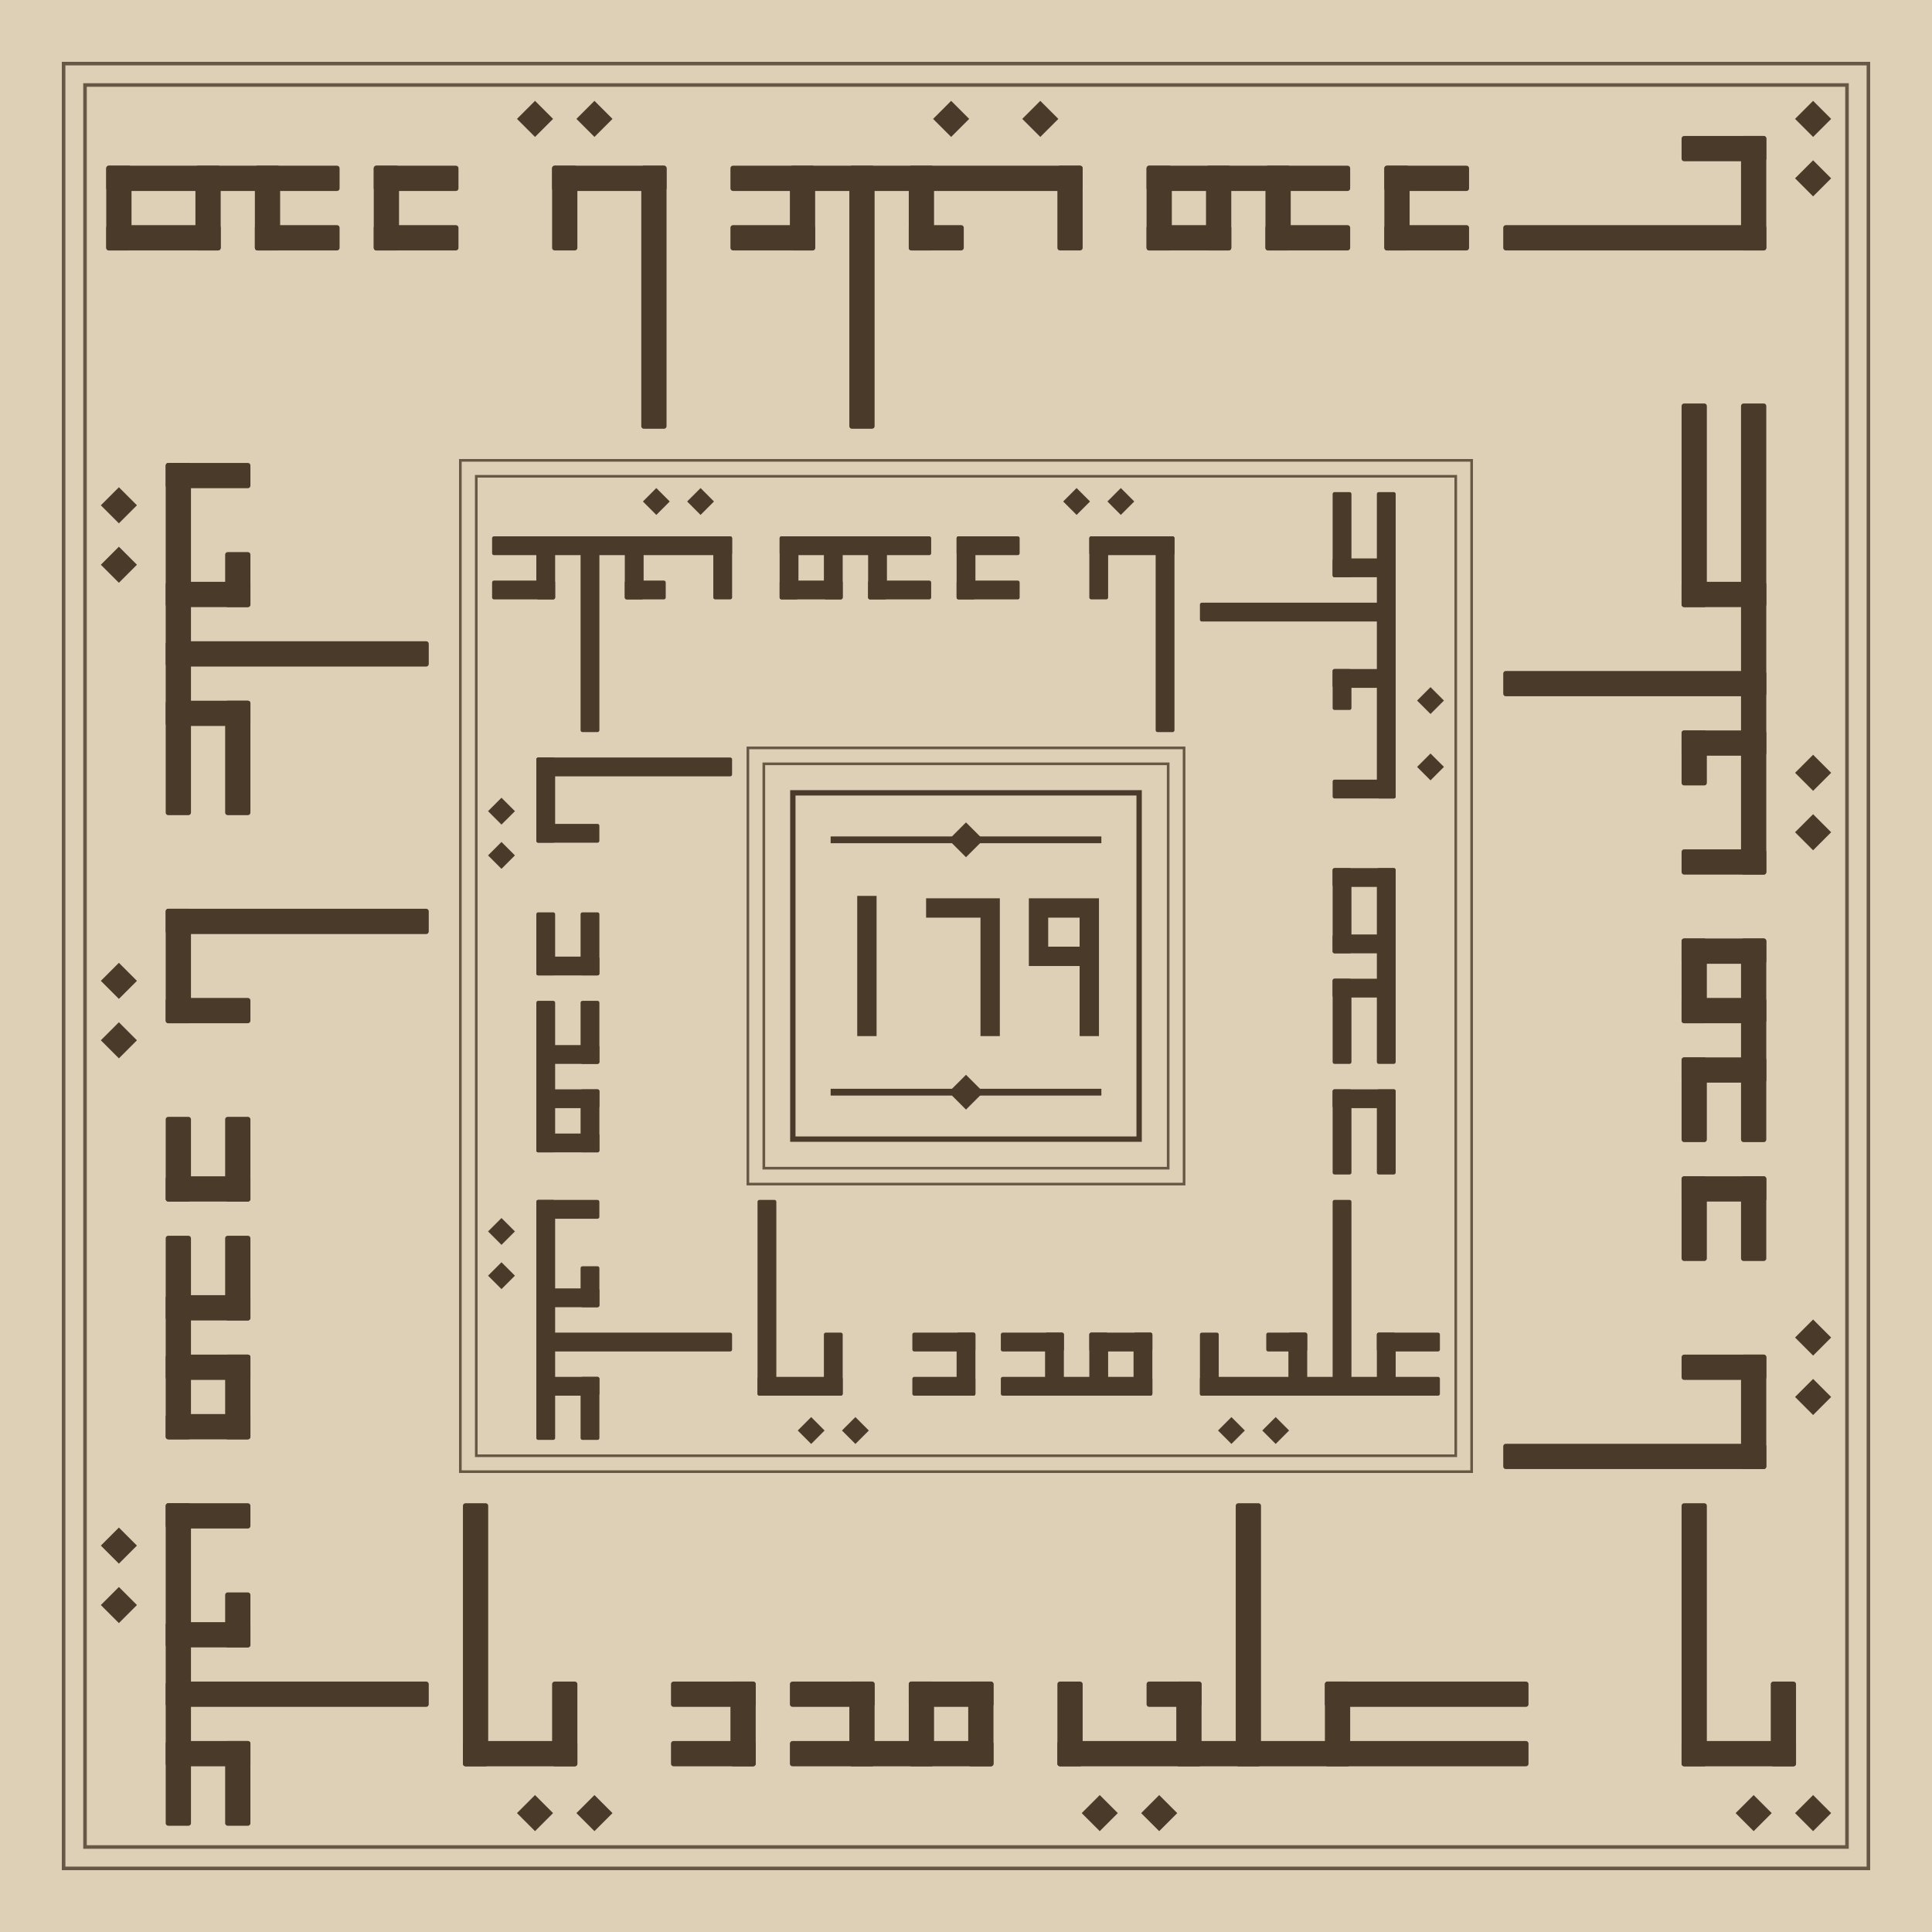
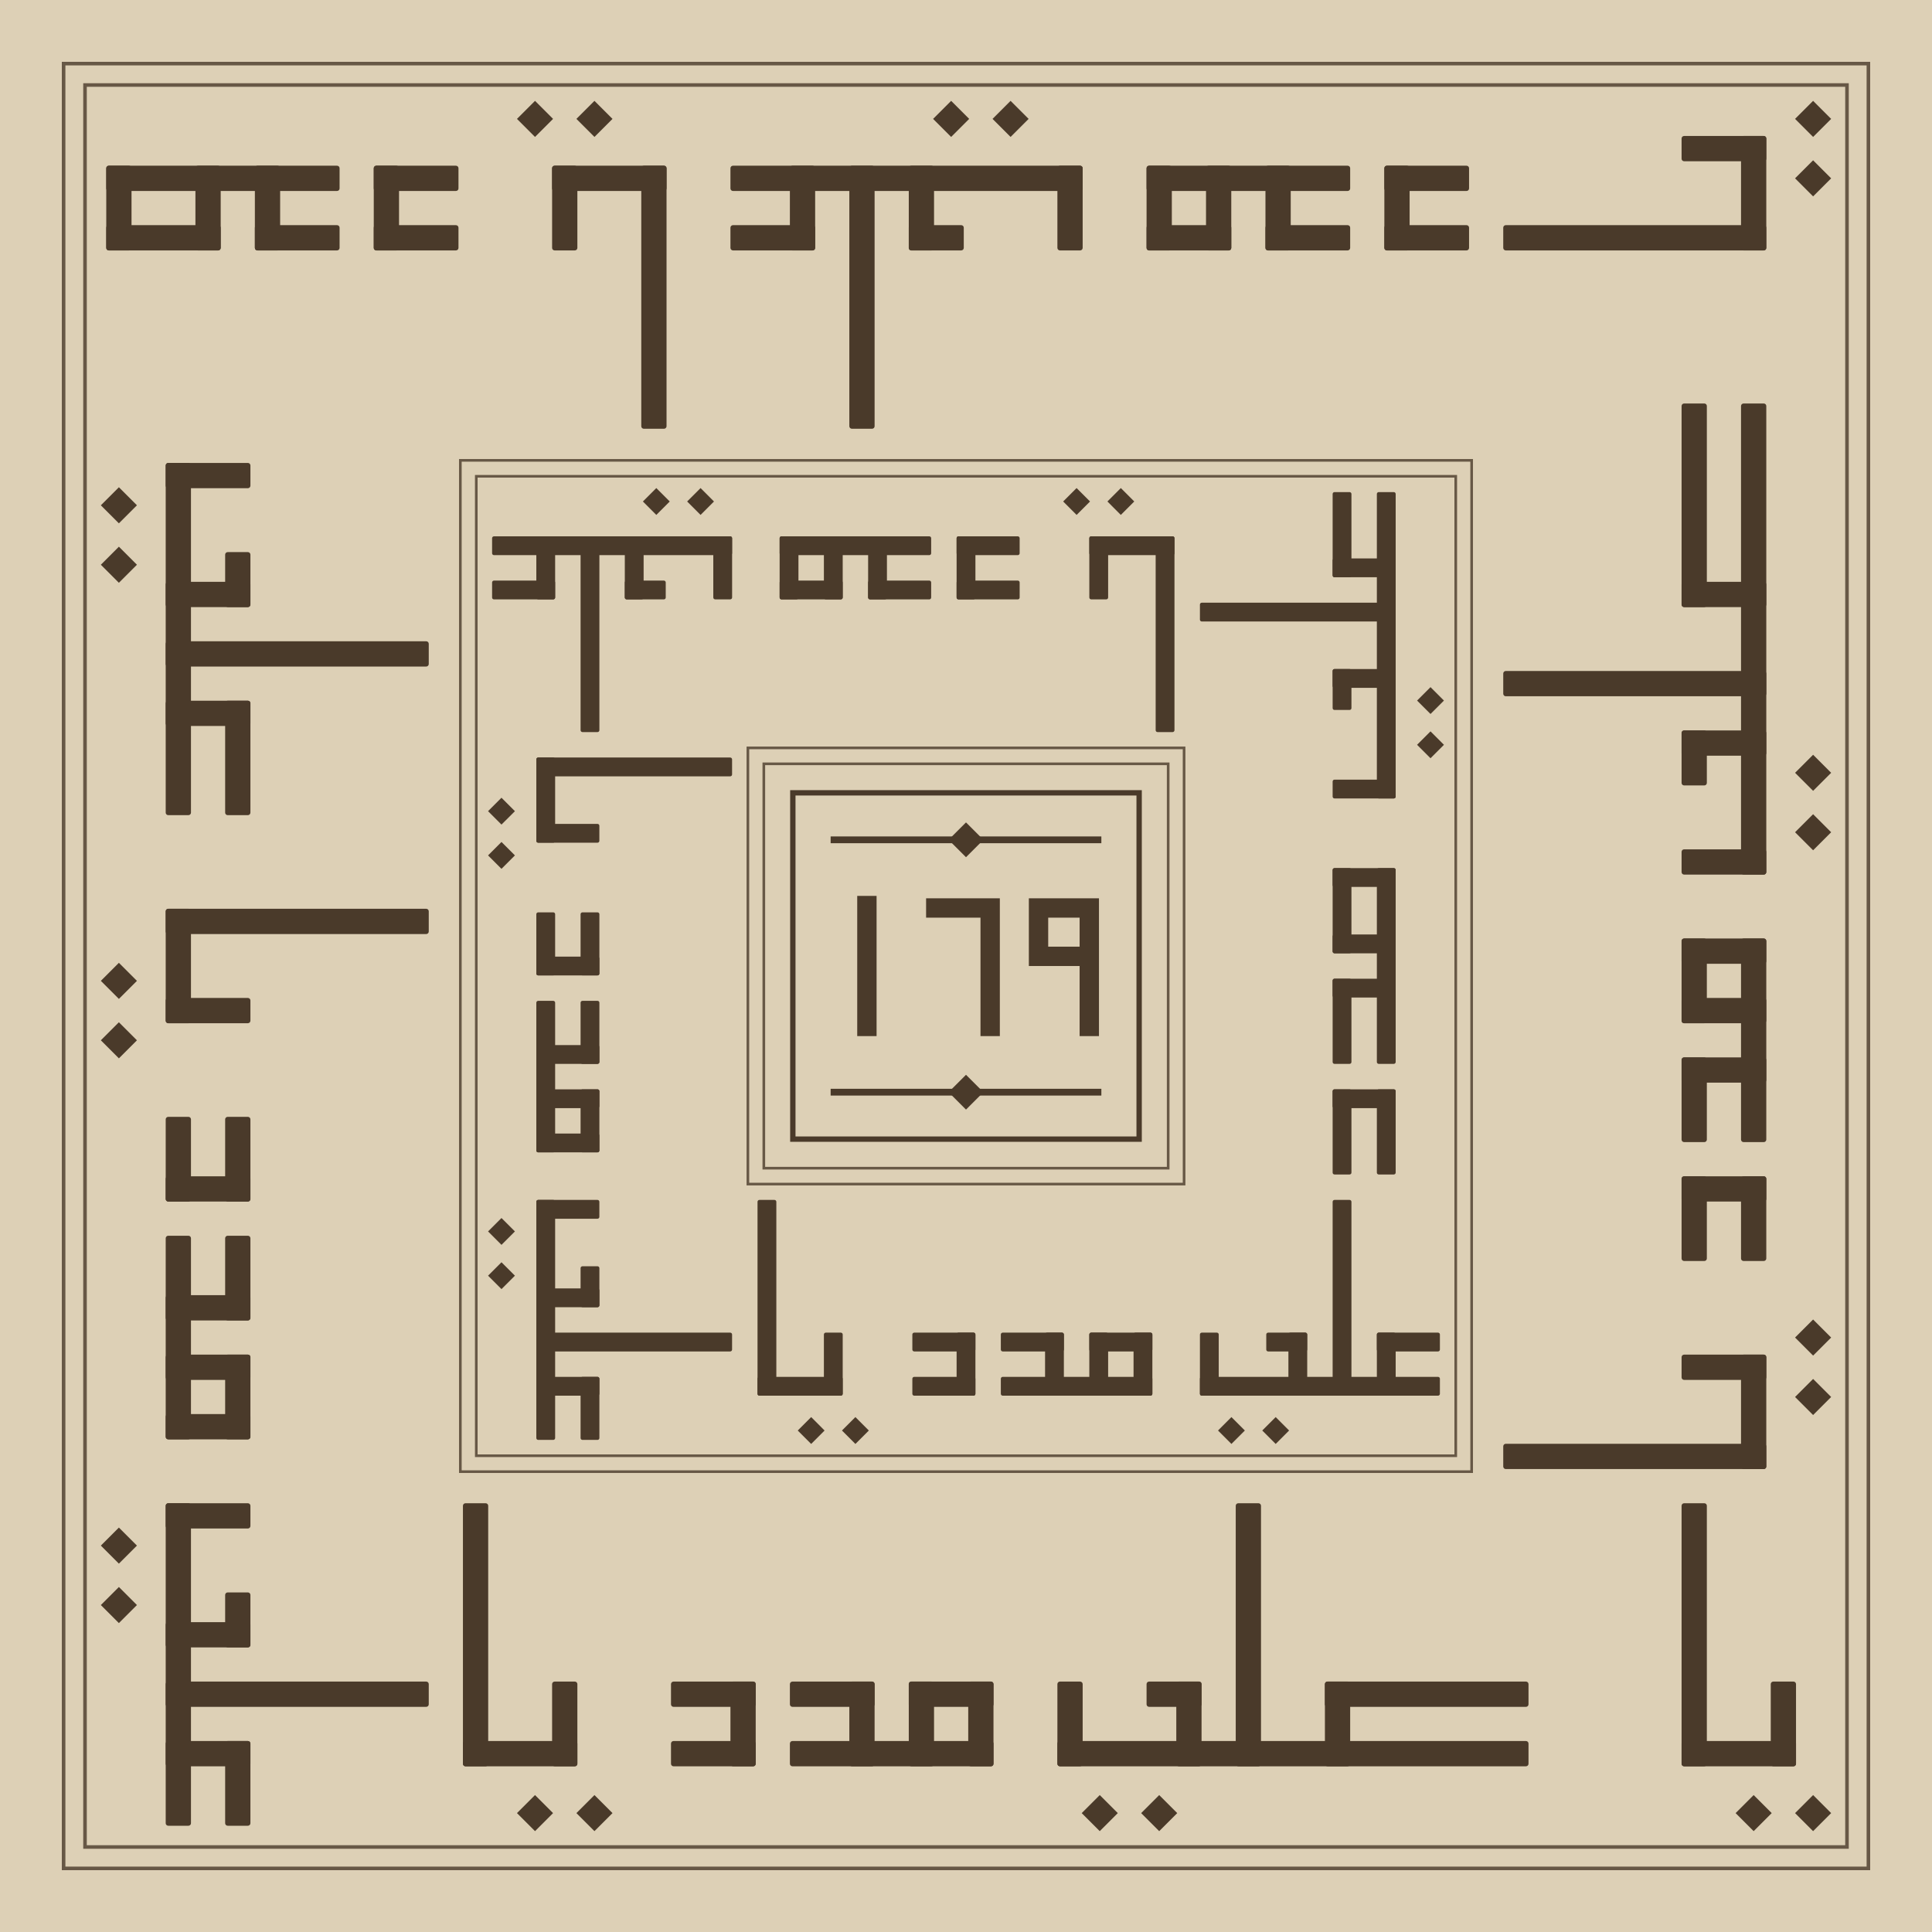
<svg xmlns="http://www.w3.org/2000/svg" viewBox="0 0 650 650" width="650" height="650" role="img" aria-label="Kufic rendering of يا علي مدد">
  <rect width="650" height="650" fill="#DDD0B6" />
  <rect x="266.74" y="266.74" width="116.51" height="116.51" fill="none" stroke="#4A3A2A" stroke-width="1.8" />
  <polyline points="291.66,304.67 291.66,345.33" fill="none" stroke="#4A3A2A" stroke-width="6.51" stroke-linejoin="miter" stroke-linecap="square" />
  <polyline points="314.83,305.48 333.13,305.48 333.13,345.33" fill="none" stroke="#4A3A2A" stroke-width="6.51" stroke-linejoin="miter" stroke-linecap="square" />
  <polyline points="366.48,321.75 349.4,321.75 349.4,305.48 366.48,305.48 366.48,345.33" fill="none" stroke="#4A3A2A" stroke-width="6.51" stroke-linejoin="miter" stroke-linecap="square" />
  <line x1="279.46" y1="282.55" x2="370.54" y2="282.55" stroke="#4A3A2A" stroke-width="2.28" />
  <path fill="#4A3A2A" d="M325 276.69L330.86 282.55L325 288.4L319.14 282.55Z" />
  <line x1="279.46" y1="367.45" x2="370.54" y2="367.45" stroke="#4A3A2A" stroke-width="2.28" />
  <path fill="#4A3A2A" d="M325 361.6L330.86 367.45L325 373.31L319.14 367.45Z" />
  <g fill="#4A3A2A">
    <rect x="565.75" y="45.75" width="28.5" height="8.5" rx="0.85" />
    <rect x="35.75" y="55.75" width="78.5" height="8.5" rx="0.85" />
    <rect x="125.75" y="55.75" width="28.5" height="8.5" rx="0.85" />
    <rect x="185.75" y="55.75" width="38.5" height="8.5" rx="0.85" />
    <rect x="245.75" y="55.75" width="118.5" height="8.5" rx="0.85" />
    <rect x="385.75" y="55.75" width="68.5" height="8.5" rx="0.85" />
    <rect x="465.75" y="55.75" width="28.5" height="8.5" rx="0.85" />
    <rect x="35.75" y="75.75" width="38.5" height="8.5" rx="0.85" />
    <rect x="85.75" y="75.75" width="28.5" height="8.5" rx="0.85" />
    <rect x="125.75" y="75.75" width="28.5" height="8.5" rx="0.85" />
    <rect x="245.75" y="75.75" width="28.5" height="8.5" rx="0.85" />
    <rect x="305.75" y="75.75" width="18.5" height="8.5" rx="0.85" />
    <rect x="385.75" y="75.75" width="28.5" height="8.5" rx="0.85" />
    <rect x="425.75" y="75.75" width="28.5" height="8.5" rx="0.85" />
    <rect x="465.75" y="75.75" width="28.5" height="8.5" rx="0.85" />
    <rect x="505.75" y="75.75" width="88.5" height="8.5" rx="0.85" />
    <rect x="55.75" y="155.75" width="28.5" height="8.5" rx="0.85" />
    <rect x="55.75" y="195.75" width="28.5" height="8.5" rx="0.85" />
    <rect x="565.75" y="195.75" width="28.5" height="8.5" rx="0.85" />
    <rect x="55.75" y="215.75" width="88.5" height="8.5" rx="0.85" />
    <rect x="505.75" y="225.75" width="88.5" height="8.5" rx="0.85" />
    <rect x="55.75" y="235.75" width="28.5" height="8.5" rx="0.85" />
    <rect x="565.75" y="245.75" width="28.5" height="8.5" rx="0.85" />
    <rect x="565.75" y="285.75" width="28.5" height="8.5" rx="0.85" />
    <rect x="55.75" y="305.75" width="88.5" height="8.5" rx="0.85" />
    <rect x="565.75" y="315.75" width="28.5" height="8.5" rx="0.85" />
    <rect x="55.75" y="335.75" width="28.5" height="8.5" rx="0.85" />
    <rect x="565.75" y="335.75" width="28.5" height="8.5" rx="0.85" />
    <rect x="565.75" y="355.75" width="28.5" height="8.5" rx="0.85" />
    <rect x="55.75" y="395.75" width="28.5" height="8.5" rx="0.85" />
    <rect x="565.75" y="395.75" width="28.5" height="8.5" rx="0.85" />
    <rect x="55.75" y="435.75" width="28.5" height="8.5" rx="0.85" />
    <rect x="55.75" y="455.75" width="28.5" height="8.5" rx="0.85" />
    <rect x="565.75" y="455.75" width="28.5" height="8.5" rx="0.85" />
    <rect x="55.75" y="475.75" width="28.5" height="8.5" rx="0.85" />
    <rect x="505.75" y="485.75" width="88.5" height="8.5" rx="0.85" />
    <rect x="55.75" y="505.75" width="28.5" height="8.5" rx="0.85" />
    <rect x="55.75" y="545.75" width="28.5" height="8.5" rx="0.85" />
    <rect x="55.75" y="565.75" width="88.5" height="8.5" rx="0.85" />
    <rect x="225.75" y="565.75" width="28.5" height="8.5" rx="0.85" />
    <rect x="265.75" y="565.75" width="28.5" height="8.5" rx="0.85" />
    <rect x="305.75" y="565.75" width="28.5" height="8.5" rx="0.85" />
    <rect x="385.75" y="565.75" width="18.5" height="8.5" rx="0.85" />
    <rect x="445.75" y="565.75" width="68.5" height="8.5" rx="0.85" />
    <rect x="55.75" y="585.75" width="28.5" height="8.5" rx="0.85" />
    <rect x="155.75" y="585.75" width="38.5" height="8.5" rx="0.85" />
    <rect x="225.75" y="585.75" width="28.5" height="8.5" rx="0.85" />
    <rect x="265.75" y="585.75" width="68.5" height="8.5" rx="0.85" />
    <rect x="355.75" y="585.75" width="158.5" height="8.5" rx="0.85" />
    <rect x="565.75" y="585.75" width="38.5" height="8.5" rx="0.85" />
    <rect x="35.75" y="55.75" width="8.5" height="28.5" rx="0.85" />
    <rect x="55.75" y="155.75" width="8.5" height="118.5" rx="0.85" />
    <rect x="55.75" y="305.75" width="8.5" height="38.5" rx="0.85" />
    <rect x="55.75" y="375.75" width="8.5" height="28.5" rx="0.85" />
    <rect x="55.75" y="415.75" width="8.5" height="68.5" rx="0.85" />
    <rect x="55.75" y="505.75" width="8.5" height="108.5" rx="0.85" />
    <rect x="65.75" y="55.75" width="8.5" height="28.5" rx="0.85" />
    <rect x="75.75" y="185.75" width="8.5" height="18.5" rx="0.85" />
    <rect x="75.75" y="235.75" width="8.5" height="38.5" rx="0.85" />
    <rect x="75.75" y="375.75" width="8.5" height="28.5" rx="0.85" />
    <rect x="75.75" y="415.75" width="8.5" height="28.5" rx="0.85" />
    <rect x="75.75" y="455.75" width="8.5" height="28.5" rx="0.85" />
    <rect x="75.75" y="535.75" width="8.5" height="18.5" rx="0.85" />
    <rect x="75.75" y="585.75" width="8.5" height="28.5" rx="0.85" />
    <rect x="85.75" y="55.75" width="8.5" height="28.5" rx="0.85" />
    <rect x="125.75" y="55.75" width="8.5" height="28.5" rx="0.85" />
    <rect x="155.75" y="505.75" width="8.5" height="88.5" rx="0.85" />
    <rect x="185.75" y="55.75" width="8.5" height="28.5" rx="0.85" />
    <rect x="185.75" y="565.75" width="8.5" height="28.5" rx="0.85" />
    <rect x="215.75" y="55.75" width="8.5" height="88.5" rx="0.85" />
    <rect x="245.75" y="565.75" width="8.5" height="28.5" rx="0.85" />
    <rect x="265.75" y="55.75" width="8.5" height="28.5" rx="0.85" />
    <rect x="285.75" y="55.75" width="8.5" height="88.5" rx="0.85" />
    <rect x="285.75" y="565.75" width="8.5" height="28.5" rx="0.85" />
    <rect x="305.75" y="55.75" width="8.5" height="28.5" rx="0.85" />
    <rect x="305.75" y="565.75" width="8.5" height="28.5" rx="0.85" />
    <rect x="325.75" y="565.75" width="8.5" height="28.5" rx="0.85" />
    <rect x="355.75" y="55.75" width="8.5" height="28.5" rx="0.85" />
    <rect x="355.75" y="565.75" width="8.5" height="28.5" rx="0.85" />
    <rect x="385.75" y="55.75" width="8.5" height="28.5" rx="0.85" />
    <rect x="395.75" y="565.75" width="8.5" height="28.5" rx="0.85" />
    <rect x="405.75" y="55.75" width="8.5" height="28.5" rx="0.85" />
    <rect x="415.75" y="505.75" width="8.5" height="88.5" rx="0.85" />
    <rect x="425.75" y="55.75" width="8.5" height="28.5" rx="0.85" />
    <rect x="445.75" y="565.75" width="8.5" height="28.5" rx="0.85" />
    <rect x="465.75" y="55.75" width="8.5" height="28.5" rx="0.85" />
    <rect x="565.75" y="135.75" width="8.5" height="68.5" rx="0.85" />
    <rect x="565.75" y="245.75" width="8.5" height="18.5" rx="0.85" />
    <rect x="565.75" y="315.75" width="8.5" height="28.5" rx="0.85" />
    <rect x="565.75" y="355.75" width="8.5" height="28.5" rx="0.85" />
    <rect x="565.75" y="395.75" width="8.5" height="28.5" rx="0.85" />
    <rect x="565.75" y="505.75" width="8.5" height="88.5" rx="0.85" />
    <rect x="585.75" y="45.75" width="8.5" height="38.5" rx="0.85" />
    <rect x="585.75" y="135.75" width="8.5" height="158.5" rx="0.85" />
    <rect x="585.75" y="315.75" width="8.5" height="68.5" rx="0.85" />
    <rect x="585.75" y="395.75" width="8.5" height="28.5" rx="0.85" />
    <rect x="585.75" y="455.75" width="8.5" height="38.5" rx="0.85" />
    <rect x="595.75" y="565.75" width="8.5" height="28.5" rx="0.85" />
    <path d="M180 33.93L186.07 40L180 46.07L173.93 40Z" />
    <path d="M200 33.93L206.07 40L200 46.07L193.93 40Z" />
    <path d="M320 33.93L326.07 40L320 46.07L313.93 40Z" />
-     <path d="M350 33.93L356.07 40L350 46.07L343.93 40Z" />
+     <path d="M340 33.93L346.07 40L340 46.07L333.93 40Z" />
    <path d="M610 33.93L616.07 40L610 46.07L603.93 40Z" />
    <path d="M610 53.93L616.07 60L610 66.07L603.93 60Z" />
    <path d="M40 163.93L46.07 170L40 176.07L33.93 170Z" />
    <path d="M40 183.93L46.07 190L40 196.07L33.93 190Z" />
    <path d="M610 253.93L616.07 260L610 266.07L603.93 260Z" />
    <path d="M610 273.93L616.07 280L610 286.07L603.93 280Z" />
    <path d="M40 323.93L46.07 330L40 336.07L33.93 330Z" />
    <path d="M40 343.93L46.07 350L40 356.07L33.93 350Z" />
    <path d="M610 443.93L616.07 450L610 456.07L603.93 450Z" />
    <path d="M610 463.93L616.07 470L610 476.07L603.93 470Z" />
    <path d="M40 513.93L46.07 520L40 526.07L33.93 520Z" />
    <path d="M40 533.93L46.07 540L40 546.07L33.93 540Z" />
    <path d="M180 603.93L186.07 610L180 616.07L173.93 610Z" />
    <path d="M200 603.93L206.07 610L200 616.07L193.93 610Z" />
    <path d="M370 603.93L376.07 610L370 616.07L363.93 610Z" />
    <path d="M390 603.93L396.07 610L390 616.07L383.93 610Z" />
    <path d="M590 603.93L596.07 610L590 616.07L583.93 610Z" />
    <path d="M610 603.93L616.07 610L610 616.07L603.93 610Z" />
    <rect x="165.56" y="180.44" width="80.74" height="6.33" rx="0.63" />
    <rect x="262.3" y="180.44" width="50.98" height="6.33" rx="0.63" />
    <rect x="321.84" y="180.44" width="21.21" height="6.33" rx="0.63" />
    <rect x="366.49" y="180.44" width="28.65" height="6.33" rx="0.63" />
    <rect x="448.35" y="187.88" width="21.21" height="6.33" rx="0.63" />
    <rect x="165.56" y="195.33" width="21.21" height="6.33" rx="0.63" />
    <rect x="210.21" y="195.33" width="13.77" height="6.33" rx="0.63" />
    <rect x="262.3" y="195.33" width="21.21" height="6.33" rx="0.63" />
    <rect x="292.07" y="195.33" width="21.21" height="6.33" rx="0.63" />
    <rect x="321.84" y="195.33" width="21.21" height="6.33" rx="0.63" />
    <rect x="403.7" y="202.77" width="65.86" height="6.33" rx="0.63" />
    <rect x="448.35" y="225.09" width="21.21" height="6.33" rx="0.63" />
    <rect x="180.44" y="254.86" width="65.86" height="6.33" rx="0.63" />
    <rect x="448.35" y="262.3" width="21.21" height="6.33" rx="0.63" />
    <rect x="180.44" y="277.19" width="21.21" height="6.33" rx="0.63" />
    <rect x="448.35" y="292.07" width="21.21" height="6.33" rx="0.63" />
    <rect x="448.35" y="314.4" width="21.21" height="6.33" rx="0.63" />
    <rect x="180.44" y="321.84" width="21.21" height="6.33" rx="0.63" />
    <rect x="448.35" y="329.28" width="21.21" height="6.33" rx="0.63" />
    <rect x="180.44" y="351.6" width="21.21" height="6.33" rx="0.63" />
    <rect x="180.44" y="366.49" width="21.21" height="6.33" rx="0.63" />
    <rect x="448.35" y="366.49" width="21.21" height="6.33" rx="0.63" />
    <rect x="180.44" y="381.37" width="21.21" height="6.33" rx="0.63" />
    <rect x="180.44" y="403.7" width="21.21" height="6.33" rx="0.63" />
    <rect x="180.44" y="433.47" width="21.21" height="6.33" rx="0.63" />
    <rect x="180.44" y="448.35" width="65.86" height="6.33" rx="0.63" />
    <rect x="306.95" y="448.35" width="21.21" height="6.33" rx="0.63" />
    <rect x="336.72" y="448.35" width="21.21" height="6.33" rx="0.63" />
    <rect x="366.49" y="448.35" width="21.21" height="6.33" rx="0.63" />
    <rect x="426.02" y="448.35" width="13.77" height="6.33" rx="0.63" />
    <rect x="463.23" y="448.35" width="21.21" height="6.33" rx="0.63" />
    <rect x="180.44" y="463.23" width="21.21" height="6.33" rx="0.63" />
    <rect x="254.86" y="463.23" width="28.65" height="6.33" rx="0.63" />
    <rect x="306.95" y="463.23" width="21.21" height="6.33" rx="0.63" />
    <rect x="336.72" y="463.23" width="50.98" height="6.33" rx="0.63" />
    <rect x="403.7" y="463.23" width="80.74" height="6.33" rx="0.63" />
    <rect x="180.44" y="180.44" width="6.33" height="21.21" rx="0.63" />
    <rect x="180.44" y="254.86" width="6.33" height="28.65" rx="0.63" />
    <rect x="180.44" y="306.95" width="6.33" height="21.21" rx="0.63" />
    <rect x="180.44" y="336.72" width="6.33" height="50.98" rx="0.63" />
    <rect x="180.44" y="403.7" width="6.33" height="80.74" rx="0.63" />
    <rect x="195.33" y="180.44" width="6.33" height="65.86" rx="0.63" />
    <rect x="195.33" y="306.95" width="6.33" height="21.21" rx="0.63" />
    <rect x="195.33" y="336.72" width="6.33" height="21.21" rx="0.63" />
    <rect x="195.33" y="366.49" width="6.33" height="21.21" rx="0.63" />
    <rect x="195.33" y="426.02" width="6.33" height="13.77" rx="0.63" />
    <rect x="195.33" y="463.23" width="6.33" height="21.21" rx="0.63" />
    <rect x="210.21" y="180.44" width="6.33" height="21.21" rx="0.63" />
    <rect x="239.98" y="180.44" width="6.33" height="21.21" rx="0.63" />
    <rect x="254.86" y="403.7" width="6.33" height="65.86" rx="0.63" />
    <rect x="262.3" y="180.44" width="6.33" height="21.21" rx="0.63" />
    <rect x="277.19" y="180.44" width="6.33" height="21.21" rx="0.63" />
    <rect x="277.19" y="448.35" width="6.33" height="21.21" rx="0.63" />
    <rect x="292.07" y="180.44" width="6.33" height="21.21" rx="0.63" />
    <rect x="321.84" y="180.44" width="6.33" height="21.21" rx="0.63" />
    <rect x="321.84" y="448.35" width="6.33" height="21.21" rx="0.63" />
    <rect x="351.6" y="448.35" width="6.33" height="21.21" rx="0.63" />
    <rect x="366.49" y="180.44" width="6.33" height="21.21" rx="0.63" />
    <rect x="366.49" y="448.35" width="6.33" height="21.21" rx="0.63" />
    <rect x="381.37" y="448.35" width="6.33" height="21.21" rx="0.63" />
    <rect x="388.81" y="180.44" width="6.33" height="65.86" rx="0.63" />
    <rect x="403.7" y="448.35" width="6.33" height="21.21" rx="0.63" />
    <rect x="433.47" y="448.35" width="6.33" height="21.21" rx="0.63" />
    <rect x="448.35" y="165.56" width="6.33" height="28.65" rx="0.63" />
    <rect x="448.35" y="225.09" width="6.33" height="13.77" rx="0.63" />
    <rect x="448.35" y="292.07" width="6.33" height="28.65" rx="0.63" />
    <rect x="448.35" y="329.28" width="6.33" height="28.65" rx="0.63" />
    <rect x="448.35" y="366.49" width="6.33" height="28.65" rx="0.63" />
    <rect x="448.35" y="403.7" width="6.33" height="65.86" rx="0.63" />
    <rect x="463.23" y="165.56" width="6.33" height="103.07" rx="0.63" />
    <rect x="463.23" y="292.07" width="6.33" height="65.86" rx="0.63" />
    <rect x="463.23" y="366.49" width="6.33" height="28.65" rx="0.63" />
    <rect x="463.23" y="448.35" width="6.33" height="21.21" rx="0.63" />
    <path d="M220.81 164.2L225.33 168.72L220.81 173.24L216.3 168.72Z" />
    <path d="M235.7 164.2L240.21 168.72L235.7 173.24L231.18 168.72Z" />
    <path d="M362.21 164.2L366.73 168.72L362.21 173.24L357.69 168.72Z" />
    <path d="M377.09 164.2L381.61 168.72L377.09 173.24L372.58 168.72Z" />
    <path d="M481.28 231.18L485.8 235.7L481.28 240.21L476.76 235.7Z" />
-     <path d="M481.28 253.51L485.8 258.02L481.28 262.54L476.76 258.02Z" />
+     <path d="M481.28 246.06L485.8 250.58L481.28 255.1L476.76 250.58Z" />
    <path d="M168.72 268.39L173.24 272.91L168.72 277.42L164.2 272.91Z" />
    <path d="M168.72 283.27L173.24 287.79L168.72 292.31L164.2 287.79Z" />
    <path d="M168.72 409.79L173.24 414.3L168.72 418.82L164.2 414.3Z" />
    <path d="M168.72 424.67L173.24 429.19L168.72 433.7L164.2 429.19Z" />
    <path d="M272.91 476.76L277.42 481.28L272.91 485.8L268.39 481.28Z" />
    <path d="M287.79 476.76L292.31 481.28L287.79 485.8L283.27 481.28Z" />
    <path d="M414.3 476.76L418.82 481.28L414.3 485.8L409.79 481.28Z" />
    <path d="M429.19 476.76L433.7 481.28L429.19 485.8L424.67 481.28Z" />
  </g>
  <g fill="#9C3A22" />
  <rect x="28.6" y="28.6" width="592.8" height="592.8" fill="none" stroke="#675846" stroke-width="1.2" />
  <rect x="21.4" y="21.4" width="607.2" height="607.2" fill="none" stroke="#675846" stroke-width="1.2" />
  <rect x="160.24" y="160.24" width="329.53" height="329.53" fill="none" stroke="#675846" stroke-width="0.89" />
  <rect x="154.88" y="154.88" width="340.24" height="340.24" fill="none" stroke="#675846" stroke-width="0.89" />
  <rect x="256.98" y="256.98" width="136.04" height="136.04" fill="none" stroke="#675846" stroke-width="0.89" />
  <rect x="251.62" y="251.62" width="146.75" height="146.75" fill="none" stroke="#675846" stroke-width="0.89" />
</svg>
